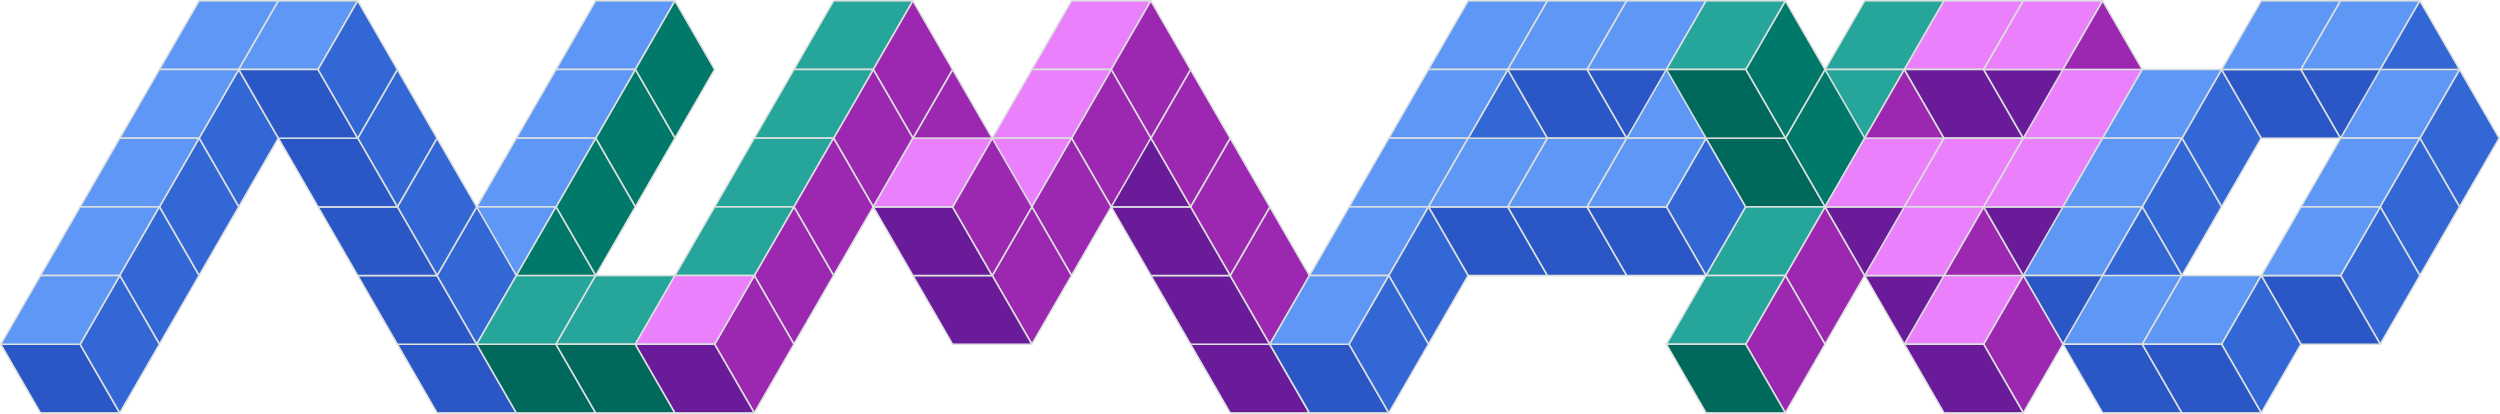
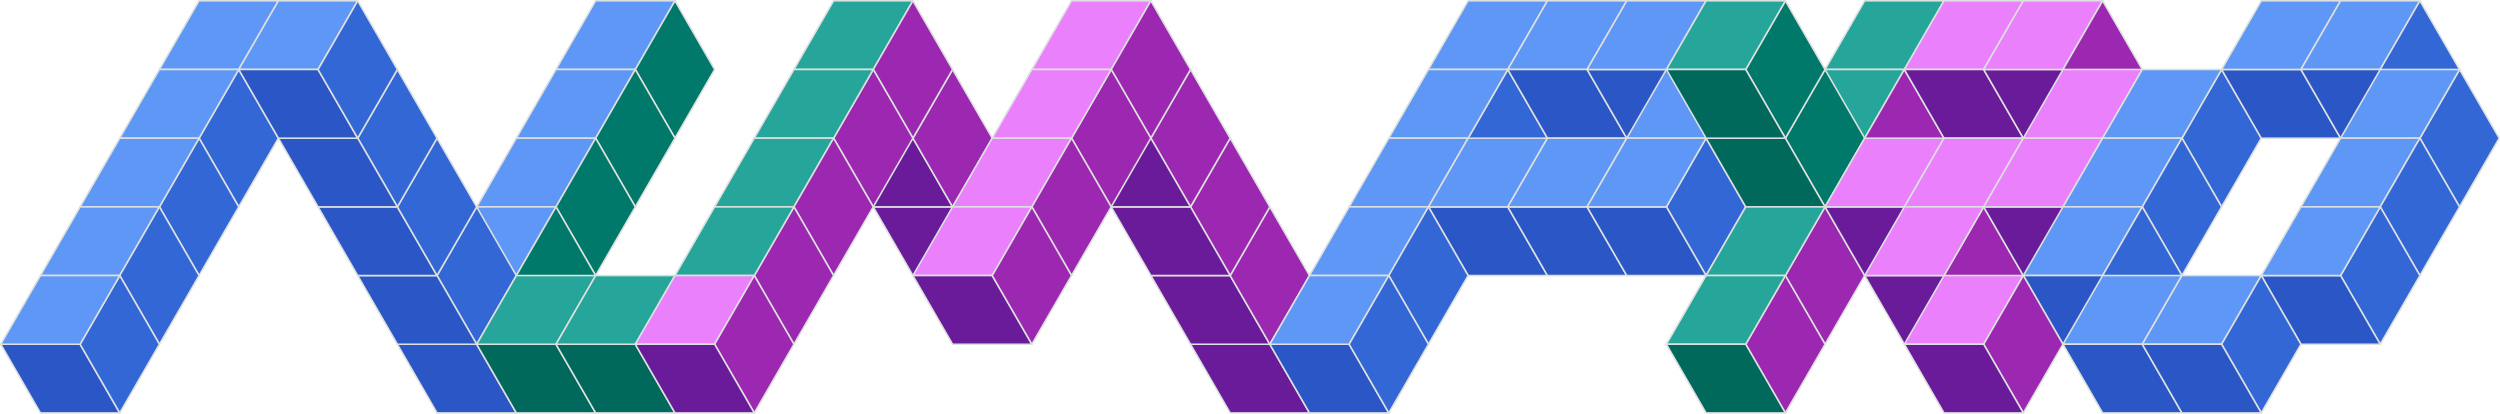
<svg xmlns="http://www.w3.org/2000/svg" width="1576pt" height="260.808pt" viewBox="0 0 1576 260.808" version="1.1">
  <defs>
    <style type="text/css">*{stroke-linejoin: round; stroke-linecap: butt}</style>
  </defs>
  <g id="figure_1">
    <g id="patch_1">
      <path d="M 0 260.808  L 1576 260.808  L 1576 -0  L 0 -0  L 0 260.808  z " style="fill: none; opacity: 0" />
    </g>
    <g id="patch_2">
      <path style="fill: none" />
    </g>
    <g id="axes_1">
      <g id="Poly3DCollection_1">
        <path d="M 175.5 87.103  L 200.5 43.801  L 175.5 0.5  L 150.5 43.801  z " clip-path="url(#p18d844ba07)" style="fill: #3367d6; stroke: #dce0df" />
        <path d="M 100.5 43.801  L 150.5 43.801  L 175.5 0.5  L 125.5 0.5  z " clip-path="url(#p18d844ba07)" style="fill: #5e97f6; stroke: #dce0df" />
        <path d="M 150.5 130.404  L 175.5 87.103  L 150.5 43.801  L 125.5 87.103  z " clip-path="url(#p18d844ba07)" style="fill: #3367d6; stroke: #dce0df" />
        <path d="M 75.5 87.103  L 125.5 87.103  L 150.5 43.801  L 100.5 43.801  z " clip-path="url(#p18d844ba07)" style="fill: #5e97f6; stroke: #dce0df" />
        <path d="M 125.5 173.705  L 150.5 130.404  L 125.5 87.103  L 100.5 130.404  z " clip-path="url(#p18d844ba07)" style="fill: #3367d6; stroke: #dce0df" />
        <path d="M 50.5 130.404  L 100.5 130.404  L 125.5 87.103  L 75.5 87.103  z " clip-path="url(#p18d844ba07)" style="fill: #5e97f6; stroke: #dce0df" />
        <path d="M 25.5 173.705  L 75.5 173.705  L 100.5 130.404  L 50.5 130.404  z " clip-path="url(#p18d844ba07)" style="fill: #5e97f6; stroke: #dce0df" />
        <path d="M 100.5 217.006  L 125.5 173.705  L 100.5 130.404  L 75.5 173.705  z " clip-path="url(#p18d844ba07)" style="fill: #3367d6; stroke: #dce0df" />
        <path d="M 25.5 260.308  L 75.5 260.308  L 50.5 217.006  L 0.5 217.006  z " clip-path="url(#p18d844ba07)" style="fill: #2a56c6; stroke: #dce0df" />
        <path d="M 75.5 260.308  L 100.5 217.006  L 75.5 173.705  L 50.5 217.006  z " clip-path="url(#p18d844ba07)" style="fill: #3367d6; stroke: #dce0df" />
        <path d="M 0.5 217.006  L 50.5 217.006  L 75.5 173.705  L 25.5 173.705  z " clip-path="url(#p18d844ba07)" style="fill: #5e97f6; stroke: #dce0df" />
        <path d="M 350.5 43.801  L 400.5 43.801  L 425.5 0.5  L 375.5 0.5  z " clip-path="url(#p18d844ba07)" style="fill: #5e97f6; stroke: #dce0df" />
        <path d="M 425.5 87.103  L 450.5 43.801  L 425.5 0.5  L 400.5 43.801  z " clip-path="url(#p18d844ba07)" style="fill: #00796b; stroke: #dce0df" />
+         <path d="M 575.5 173.705  L 625.5 173.705  L 600.5 130.404  L 550.5 130.404  z " clip-path="url(#p18d844ba07)" style="fill: #6a1b9a; stroke: #dce0df" />
+         <path d="M 325.5 87.103  L 375.5 87.103  L 400.5 43.801  L 350.5 43.801  z " clip-path="url(#p18d844ba07)" style="fill: #5e97f6; stroke: #dce0df" />
        <path d="M 400.5 130.404  L 425.5 87.103  L 400.5 43.801  L 375.5 87.103  z " clip-path="url(#p18d844ba07)" style="fill: #00796b; stroke: #dce0df" />
-         <path d="M 325.5 87.103  L 375.5 87.103  L 400.5 43.801  L 350.5 43.801  z " clip-path="url(#p18d844ba07)" style="fill: #5e97f6; stroke: #dce0df" />
+         <path d="M 625.5 173.705  L 650.5 130.404  L 625.5 87.103  L 600.5 130.404  z " clip-path="url(#p18d844ba07)" style="fill: #9c27b0; stroke: #dce0df" />
+         <path d="M 825.5 260.308  L 850.5 217.006  L 825.5 173.705  L 800.5 217.006  z " clip-path="url(#p18d844ba07)" style="fill: #9c27b0; stroke: #dce0df" />
+         <path d="M 775.5 260.308  L 825.5 260.308  L 800.5 217.006  L 750.5 217.006  z " clip-path="url(#p18d844ba07)" style="fill: #6a1b9a; stroke: #dce0df" />
+         <path d="M 550.5 130.404  L 600.5 130.404  L 575.5 87.103  L 525.5 87.103  z " clip-path="url(#p18d844ba07)" style="fill: #6a1b9a; stroke: #dce0df" />
+         <path d="M 300.5 130.404  L 350.5 130.404  L 375.5 87.103  L 325.5 87.103  z " clip-path="url(#p18d844ba07)" style="fill: #5e97f6; stroke: #dce0df" />
        <path d="M 600.5 130.404  L 625.5 87.103  L 600.5 43.801  L 575.5 87.103  z " clip-path="url(#p18d844ba07)" style="fill: #9c27b0; stroke: #dce0df" />
-         <path d="M 775.5 260.308  L 825.5 260.308  L 800.5 217.006  L 750.5 217.006  z " clip-path="url(#p18d844ba07)" style="fill: #6a1b9a; stroke: #dce0df" />
        <path d="M 375.5 173.705  L 400.5 130.404  L 375.5 87.103  L 350.5 130.404  z " clip-path="url(#p18d844ba07)" style="fill: #00796b; stroke: #dce0df" />
-         <path d="M 300.5 130.404  L 350.5 130.404  L 375.5 87.103  L 325.5 87.103  z " clip-path="url(#p18d844ba07)" style="fill: #5e97f6; stroke: #dce0df" />
-         <path d="M 825.5 260.308  L 850.5 217.006  L 825.5 173.705  L 800.5 217.006  z " clip-path="url(#p18d844ba07)" style="fill: #9c27b0; stroke: #dce0df" />
-         <path d="M 550.5 130.404  L 600.5 130.404  L 575.5 87.103  L 525.5 87.103  z " clip-path="url(#p18d844ba07)" style="fill: #6a1b9a; stroke: #dce0df" />
        <path d="M 275.5 173.705  L 325.5 173.705  L 350.5 130.404  L 300.5 130.404  z " clip-path="url(#p18d844ba07)" style="fill: #5e97f6; stroke: #dce0df" />
        <path d="M 750.5 217.006  L 800.5 217.006  L 775.5 173.705  L 725.5 173.705  z " clip-path="url(#p18d844ba07)" style="fill: #6a1b9a; stroke: #dce0df" />
        <path d="M 500.5 43.801  L 550.5 43.801  L 575.5 0.5  L 525.5 0.5  z " clip-path="url(#p18d844ba07)" style="fill: #26a69a; stroke: #dce0df" />
        <path d="M 800.5 217.006  L 825.5 173.705  L 800.5 130.404  L 775.5 173.705  z " clip-path="url(#p18d844ba07)" style="fill: #9c27b0; stroke: #dce0df" />
        <path d="M 575.5 87.103  L 600.5 43.801  L 575.5 0.5  L 550.5 43.801  z " clip-path="url(#p18d844ba07)" style="fill: #9c27b0; stroke: #dce0df" />
        <path d="M 350.5 217.006  L 375.5 173.705  L 350.5 130.404  L 325.5 173.705  z " clip-path="url(#p18d844ba07)" style="fill: #00796b; stroke: #dce0df" />
        <path d="M 775.5 173.705  L 800.5 130.404  L 775.5 87.103  L 750.5 130.404  z " clip-path="url(#p18d844ba07)" style="fill: #9c27b0; stroke: #dce0df" />
+         <path d="M 550.5 130.404  L 575.5 87.103  L 550.5 43.801  L 525.5 87.103  z " clip-path="url(#p18d844ba07)" style="fill: #9c27b0; stroke: #dce0df" />
        <path d="M 275.5 260.308  L 325.5 260.308  L 300.5 217.006  L 250.5 217.006  z " clip-path="url(#p18d844ba07)" style="fill: #2a56c6; stroke: #dce0df" />
        <path d="M 725.5 173.705  L 775.5 173.705  L 750.5 130.404  L 700.5 130.404  z " clip-path="url(#p18d844ba07)" style="fill: #6a1b9a; stroke: #dce0df" />
-         <path d="M 550.5 130.404  L 575.5 87.103  L 550.5 43.801  L 525.5 87.103  z " clip-path="url(#p18d844ba07)" style="fill: #9c27b0; stroke: #dce0df" />
        <path d="M 475.5 87.103  L 525.5 87.103  L 550.5 43.801  L 500.5 43.801  z " clip-path="url(#p18d844ba07)" style="fill: #26a69a; stroke: #dce0df" />
+         <path d="M 750.5 130.404  L 775.5 87.103  L 750.5 43.801  L 725.5 87.103  z " clip-path="url(#p18d844ba07)" style="fill: #9c27b0; stroke: #dce0df" />
+         <path d="M 700.5 130.404  L 750.5 130.404  L 725.5 87.103  L 675.5 87.103  z " clip-path="url(#p18d844ba07)" style="fill: #6a1b9a; stroke: #dce0df" />
+         <path d="M 300.5 217.006  L 325.5 173.705  L 300.5 130.404  L 275.5 173.705  z " clip-path="url(#p18d844ba07)" style="fill: #3367d6; stroke: #dce0df" />
+         <path d="M 250.5 217.006  L 300.5 217.006  L 275.5 173.705  L 225.5 173.705  z " clip-path="url(#p18d844ba07)" style="fill: #2a56c6; stroke: #dce0df" />
        <path d="M 450.5 130.404  L 500.5 130.404  L 525.5 87.103  L 475.5 87.103  z " clip-path="url(#p18d844ba07)" style="fill: #26a69a; stroke: #dce0df" />
-         <path d="M 250.5 217.006  L 300.5 217.006  L 275.5 173.705  L 225.5 173.705  z " clip-path="url(#p18d844ba07)" style="fill: #2a56c6; stroke: #dce0df" />
-         <path d="M 750.5 130.404  L 775.5 87.103  L 750.5 43.801  L 725.5 87.103  z " clip-path="url(#p18d844ba07)" style="fill: #9c27b0; stroke: #dce0df" />
        <path d="M 525.5 173.705  L 550.5 130.404  L 525.5 87.103  L 500.5 130.404  z " clip-path="url(#p18d844ba07)" style="fill: #9c27b0; stroke: #dce0df" />
-         <path d="M 300.5 217.006  L 325.5 173.705  L 300.5 130.404  L 275.5 173.705  z " clip-path="url(#p18d844ba07)" style="fill: #3367d6; stroke: #dce0df" />
-         <path d="M 700.5 130.404  L 750.5 130.404  L 725.5 87.103  L 675.5 87.103  z " clip-path="url(#p18d844ba07)" style="fill: #6a1b9a; stroke: #dce0df" />
        <path d="M 325.5 260.308  L 375.5 260.308  L 350.5 217.006  L 300.5 217.006  z " clip-path="url(#p18d844ba07)" style="fill: #00695c; stroke: #dce0df" />
        <path d="M 300.5 217.006  L 350.5 217.006  L 375.5 173.705  L 325.5 173.705  z " clip-path="url(#p18d844ba07)" style="fill: #26a69a; stroke: #dce0df" />
-         <path d="M 500.5 217.006  L 525.5 173.705  L 500.5 130.404  L 475.5 173.705  z " clip-path="url(#p18d844ba07)" style="fill: #9c27b0; stroke: #dce0df" />
+         <path d="M 375.5 260.308  L 425.5 260.308  L 400.5 217.006  L 350.5 217.006  z " clip-path="url(#p18d844ba07)" style="fill: #00695c; stroke: #dce0df" />
+         <path d="M 225.5 173.705  L 275.5 173.705  L 250.5 130.404  L 200.5 130.404  z " clip-path="url(#p18d844ba07)" style="fill: #2a56c6; stroke: #dce0df" />
        <path d="M 650.5 43.801  L 700.5 43.801  L 725.5 0.5  L 675.5 0.5  z " clip-path="url(#p18d844ba07)" style="fill: #ea80fc; stroke: #dce0df" />
        <path d="M 350.5 217.006  L 400.5 217.006  L 425.5 173.705  L 375.5 173.705  z " clip-path="url(#p18d844ba07)" style="fill: #26a69a; stroke: #dce0df" />
+         <path d="M 500.5 217.006  L 525.5 173.705  L 500.5 130.404  L 475.5 173.705  z " clip-path="url(#p18d844ba07)" style="fill: #9c27b0; stroke: #dce0df" />
        <path d="M 275.5 173.705  L 300.5 130.404  L 275.5 87.103  L 250.5 130.404  z " clip-path="url(#p18d844ba07)" style="fill: #3367d6; stroke: #dce0df" />
+         <path d="M 425.5 173.705  L 475.5 173.705  L 500.5 130.404  L 450.5 130.404  z " clip-path="url(#p18d844ba07)" style="fill: #26a69a; stroke: #dce0df" />
        <path d="M 725.5 87.103  L 750.5 43.801  L 725.5 0.5  L 700.5 43.801  z " clip-path="url(#p18d844ba07)" style="fill: #9c27b0; stroke: #dce0df" />
-         <path d="M 375.5 260.308  L 425.5 260.308  L 400.5 217.006  L 350.5 217.006  z " clip-path="url(#p18d844ba07)" style="fill: #00695c; stroke: #dce0df" />
-         <path d="M 425.5 173.705  L 475.5 173.705  L 500.5 130.404  L 450.5 130.404  z " clip-path="url(#p18d844ba07)" style="fill: #26a69a; stroke: #dce0df" />
-         <path d="M 225.5 173.705  L 275.5 173.705  L 250.5 130.404  L 200.5 130.404  z " clip-path="url(#p18d844ba07)" style="fill: #2a56c6; stroke: #dce0df" />
-         <path d="M 475.5 260.308  L 500.5 217.006  L 475.5 173.705  L 450.5 217.006  z " clip-path="url(#p18d844ba07)" style="fill: #9c27b0; stroke: #dce0df" />
-         <path d="M 700.5 130.404  L 725.5 87.103  L 700.5 43.801  L 675.5 87.103  z " clip-path="url(#p18d844ba07)" style="fill: #9c27b0; stroke: #dce0df" />
        <path d="M 250.5 130.404  L 275.5 87.103  L 250.5 43.801  L 225.5 87.103  z " clip-path="url(#p18d844ba07)" style="fill: #3367d6; stroke: #dce0df" />
        <path d="M 400.5 217.006  L 450.5 217.006  L 475.5 173.705  L 425.5 173.705  z " clip-path="url(#p18d844ba07)" style="fill: #ea80fc; stroke: #dce0df" />
+         <path d="M 700.5 130.404  L 725.5 87.103  L 700.5 43.801  L 675.5 87.103  z " clip-path="url(#p18d844ba07)" style="fill: #9c27b0; stroke: #dce0df" />
+         <path d="M 475.5 260.308  L 500.5 217.006  L 475.5 173.705  L 450.5 217.006  z " clip-path="url(#p18d844ba07)" style="fill: #9c27b0; stroke: #dce0df" />
        <path d="M 625.5 87.103  L 675.5 87.103  L 700.5 43.801  L 650.5 43.801  z " clip-path="url(#p18d844ba07)" style="fill: #ea80fc; stroke: #dce0df" />
        <path d="M 200.5 130.404  L 250.5 130.404  L 225.5 87.103  L 175.5 87.103  z " clip-path="url(#p18d844ba07)" style="fill: #2a56c6; stroke: #dce0df" />
        <path d="M 425.5 260.308  L 475.5 260.308  L 450.5 217.006  L 400.5 217.006  z " clip-path="url(#p18d844ba07)" style="fill: #6a1b9a; stroke: #dce0df" />
        <path d="M 600.5 130.404  L 650.5 130.404  L 675.5 87.103  L 625.5 87.103  z " clip-path="url(#p18d844ba07)" style="fill: #ea80fc; stroke: #dce0df" />
        <path d="M 150.5 43.801  L 200.5 43.801  L 225.5 0.5  L 175.5 0.5  z " clip-path="url(#p18d844ba07)" style="fill: #5e97f6; stroke: #dce0df" />
        <path d="M 175.5 87.103  L 225.5 87.103  L 200.5 43.801  L 150.5 43.801  z " clip-path="url(#p18d844ba07)" style="fill: #2a56c6; stroke: #dce0df" />
        <path d="M 675.5 173.705  L 700.5 130.404  L 675.5 87.103  L 650.5 130.404  z " clip-path="url(#p18d844ba07)" style="fill: #9c27b0; stroke: #dce0df" />
        <path d="M 225.5 87.103  L 250.5 43.801  L 225.5 0.5  L 200.5 43.801  z " clip-path="url(#p18d844ba07)" style="fill: #3367d6; stroke: #dce0df" />
+         <path d="M 575.5 173.705  L 625.5 173.705  L 650.5 130.404  L 600.5 130.404  z " clip-path="url(#p18d844ba07)" style="fill: #ea80fc; stroke: #dce0df" />
+         <path d="M 600.5 217.006  L 650.5 217.006  L 625.5 173.705  L 575.5 173.705  z " clip-path="url(#p18d844ba07)" style="fill: #6a1b9a; stroke: #dce0df" />
        <path d="M 650.5 217.006  L 675.5 173.705  L 650.5 130.404  L 625.5 173.705  z " clip-path="url(#p18d844ba07)" style="fill: #9c27b0; stroke: #dce0df" />
-         <path d="M 600.5 217.006  L 650.5 217.006  L 625.5 173.705  L 575.5 173.705  z " clip-path="url(#p18d844ba07)" style="fill: #6a1b9a; stroke: #dce0df" />
-         <path d="M 575.5 173.705  L 625.5 173.705  L 600.5 130.404  L 550.5 130.404  z " clip-path="url(#p18d844ba07)" style="fill: #6a1b9a; stroke: #dce0df" />
-         <path d="M 625.5 173.705  L 650.5 130.404  L 625.5 87.103  L 600.5 130.404  z " clip-path="url(#p18d844ba07)" style="fill: #9c27b0; stroke: #dce0df" />
-         <path d="M 550.5 130.404  L 600.5 130.404  L 625.5 87.103  L 575.5 87.103  z " clip-path="url(#p18d844ba07)" style="fill: #ea80fc; stroke: #dce0df" />
        <path d="M 900.5 43.801  L 950.5 43.801  L 975.5 0.5  L 925.5 0.5  z " clip-path="url(#p18d844ba07)" style="fill: #5e97f6; stroke: #dce0df" />
        <path d="M 950.5 130.404  L 975.5 87.103  L 950.5 43.801  L 925.5 87.103  z " clip-path="url(#p18d844ba07)" style="fill: #3367d6; stroke: #dce0df" />
        <path d="M 875.5 87.103  L 925.5 87.103  L 950.5 43.801  L 900.5 43.801  z " clip-path="url(#p18d844ba07)" style="fill: #5e97f6; stroke: #dce0df" />
        <path d="M 950.5 43.801  L 1000.5 43.801  L 1025.5 0.5  L 975.5 0.5  z " clip-path="url(#p18d844ba07)" style="fill: #5e97f6; stroke: #dce0df" />
        <path d="M 975.5 87.103  L 1025.5 87.103  L 1000.5 43.801  L 950.5 43.801  z " clip-path="url(#p18d844ba07)" style="fill: #2a56c6; stroke: #dce0df" />
        <path d="M 1025.5 87.103  L 1075.5 87.103  L 1050.5 43.801  L 1000.5 43.801  z " clip-path="url(#p18d844ba07)" style="fill: #2a56c6; stroke: #dce0df" />
        <path d="M 1075.5 87.103  L 1100.5 43.801  L 1075.5 0.5  L 1050.5 43.801  z " clip-path="url(#p18d844ba07)" style="fill: #3367d6; stroke: #dce0df" />
        <path d="M 1000.5 43.801  L 1050.5 43.801  L 1075.5 0.5  L 1025.5 0.5  z " clip-path="url(#p18d844ba07)" style="fill: #5e97f6; stroke: #dce0df" />
        <path d="M 850.5 130.404  L 900.5 130.404  L 925.5 87.103  L 875.5 87.103  z " clip-path="url(#p18d844ba07)" style="fill: #5e97f6; stroke: #dce0df" />
        <path d="M 825.5 173.705  L 875.5 173.705  L 900.5 130.404  L 850.5 130.404  z " clip-path="url(#p18d844ba07)" style="fill: #5e97f6; stroke: #dce0df" />
        <path d="M 925.5 173.705  L 975.5 173.705  L 950.5 130.404  L 900.5 130.404  z " clip-path="url(#p18d844ba07)" style="fill: #2a56c6; stroke: #dce0df" />
        <path d="M 900.5 130.404  L 950.5 130.404  L 975.5 87.103  L 925.5 87.103  z " clip-path="url(#p18d844ba07)" style="fill: #5e97f6; stroke: #dce0df" />
        <path d="M 900.5 217.006  L 925.5 173.705  L 900.5 130.404  L 875.5 173.705  z " clip-path="url(#p18d844ba07)" style="fill: #3367d6; stroke: #dce0df" />
        <path d="M 1025.5 87.103  L 1075.5 87.103  L 1100.5 43.801  L 1050.5 43.801  z " clip-path="url(#p18d844ba07)" style="fill: #5e97f6; stroke: #dce0df" />
        <path d="M 825.5 260.308  L 875.5 260.308  L 850.5 217.006  L 800.5 217.006  z " clip-path="url(#p18d844ba07)" style="fill: #2a56c6; stroke: #dce0df" />
        <path d="M 800.5 217.006  L 850.5 217.006  L 875.5 173.705  L 825.5 173.705  z " clip-path="url(#p18d844ba07)" style="fill: #5e97f6; stroke: #dce0df" />
        <path d="M 975.5 173.705  L 1025.5 173.705  L 1000.5 130.404  L 950.5 130.404  z " clip-path="url(#p18d844ba07)" style="fill: #2a56c6; stroke: #dce0df" />
        <path d="M 950.5 130.404  L 1000.5 130.404  L 1025.5 87.103  L 975.5 87.103  z " clip-path="url(#p18d844ba07)" style="fill: #5e97f6; stroke: #dce0df" />
        <path d="M 875.5 260.308  L 900.5 217.006  L 875.5 173.705  L 850.5 217.006  z " clip-path="url(#p18d844ba07)" style="fill: #3367d6; stroke: #dce0df" />
        <path d="M 1100.5 130.404  L 1125.5 87.103  L 1100.5 43.801  L 1075.5 87.103  z " clip-path="url(#p18d844ba07)" style="fill: #3367d6; stroke: #dce0df" />
        <path d="M 1075.5 173.705  L 1100.5 130.404  L 1075.5 87.103  L 1050.5 130.404  z " clip-path="url(#p18d844ba07)" style="fill: #3367d6; stroke: #dce0df" />
        <path d="M 1025.5 173.705  L 1075.5 173.705  L 1050.5 130.404  L 1000.5 130.404  z " clip-path="url(#p18d844ba07)" style="fill: #2a56c6; stroke: #dce0df" />
        <path d="M 1150.5 43.801  L 1200.5 43.801  L 1225.5 0.5  L 1175.5 0.5  z " clip-path="url(#p18d844ba07)" style="fill: #26a69a; stroke: #dce0df" />
        <path d="M 1000.5 130.404  L 1050.5 130.404  L 1075.5 87.103  L 1025.5 87.103  z " clip-path="url(#p18d844ba07)" style="fill: #5e97f6; stroke: #dce0df" />
        <path d="M 1200.5 43.801  L 1250.5 43.801  L 1275.5 0.5  L 1225.5 0.5  z " clip-path="url(#p18d844ba07)" style="fill: #ea80fc; stroke: #dce0df" />
        <path d="M 1125.5 87.103  L 1175.5 87.103  L 1200.5 43.801  L 1150.5 43.801  z " clip-path="url(#p18d844ba07)" style="fill: #26a69a; stroke: #dce0df" />
        <path d="M 1200.5 130.404  L 1225.5 87.103  L 1200.5 43.801  L 1175.5 87.103  z " clip-path="url(#p18d844ba07)" style="fill: #9c27b0; stroke: #dce0df" />
        <path d="M 1225.5 87.103  L 1275.5 87.103  L 1250.5 43.801  L 1200.5 43.801  z " clip-path="url(#p18d844ba07)" style="fill: #6a1b9a; stroke: #dce0df" />
        <path d="M 1275.5 87.103  L 1325.5 87.103  L 1300.5 43.801  L 1250.5 43.801  z " clip-path="url(#p18d844ba07)" style="fill: #6a1b9a; stroke: #dce0df" />
        <path d="M 1250.5 43.801  L 1300.5 43.801  L 1325.5 0.5  L 1275.5 0.5  z " clip-path="url(#p18d844ba07)" style="fill: #ea80fc; stroke: #dce0df" />
        <path d="M 1325.5 87.103  L 1350.5 43.801  L 1325.5 0.5  L 1300.5 43.801  z " clip-path="url(#p18d844ba07)" style="fill: #9c27b0; stroke: #dce0df" />
        <path d="M 1150.5 130.404  L 1175.5 87.103  L 1150.5 43.801  L 1125.5 87.103  z " clip-path="url(#p18d844ba07)" style="fill: #00796b; stroke: #dce0df" />
        <path d="M 1150.5 217.006  L 1175.5 173.705  L 1150.5 130.404  L 1125.5 173.705  z " clip-path="url(#p18d844ba07)" style="fill: #9c27b0; stroke: #dce0df" />
        <path d="M 1100.5 130.404  L 1150.5 130.404  L 1125.5 87.103  L 1075.5 87.103  z " clip-path="url(#p18d844ba07)" style="fill: #00695c; stroke: #dce0df" />
        <path d="M 1175.5 173.705  L 1225.5 173.705  L 1200.5 130.404  L 1150.5 130.404  z " clip-path="url(#p18d844ba07)" style="fill: #6a1b9a; stroke: #dce0df" />
        <path d="M 1150.5 130.404  L 1200.5 130.404  L 1225.5 87.103  L 1175.5 87.103  z " clip-path="url(#p18d844ba07)" style="fill: #ea80fc; stroke: #dce0df" />
        <path d="M 1075.5 173.705  L 1125.5 173.705  L 1150.5 130.404  L 1100.5 130.404  z " clip-path="url(#p18d844ba07)" style="fill: #26a69a; stroke: #dce0df" />
        <path d="M 1125.5 260.308  L 1150.5 217.006  L 1125.5 173.705  L 1100.5 217.006  z " clip-path="url(#p18d844ba07)" style="fill: #9c27b0; stroke: #dce0df" />
        <path d="M 1050.5 217.006  L 1100.5 217.006  L 1125.5 173.705  L 1075.5 173.705  z " clip-path="url(#p18d844ba07)" style="fill: #26a69a; stroke: #dce0df" />
        <path d="M 1125.5 87.103  L 1150.5 43.801  L 1125.5 0.5  L 1100.5 43.801  z " clip-path="url(#p18d844ba07)" style="fill: #00796b; stroke: #dce0df" />
        <path d="M 1050.5 43.801  L 1100.5 43.801  L 1125.5 0.5  L 1075.5 0.5  z " clip-path="url(#p18d844ba07)" style="fill: #26a69a; stroke: #dce0df" />
        <path d="M 1075.5 87.103  L 1125.5 87.103  L 1100.5 43.801  L 1050.5 43.801  z " clip-path="url(#p18d844ba07)" style="fill: #00695c; stroke: #dce0df" />
        <path d="M 1275.5 87.103  L 1325.5 87.103  L 1350.5 43.801  L 1300.5 43.801  z " clip-path="url(#p18d844ba07)" style="fill: #ea80fc; stroke: #dce0df" />
        <path d="M 1075.5 260.308  L 1125.5 260.308  L 1100.5 217.006  L 1050.5 217.006  z " clip-path="url(#p18d844ba07)" style="fill: #00695c; stroke: #dce0df" />
        <path d="M 1200.5 130.404  L 1250.5 130.404  L 1275.5 87.103  L 1225.5 87.103  z " clip-path="url(#p18d844ba07)" style="fill: #ea80fc; stroke: #dce0df" />
        <path d="M 1200.5 217.006  L 1250.5 217.006  L 1225.5 173.705  L 1175.5 173.705  z " clip-path="url(#p18d844ba07)" style="fill: #6a1b9a; stroke: #dce0df" />
        <path d="M 1250.5 217.006  L 1275.5 173.705  L 1250.5 130.404  L 1225.5 173.705  z " clip-path="url(#p18d844ba07)" style="fill: #9c27b0; stroke: #dce0df" />
        <path d="M 1275.5 173.705  L 1325.5 173.705  L 1300.5 130.404  L 1250.5 130.404  z " clip-path="url(#p18d844ba07)" style="fill: #6a1b9a; stroke: #dce0df" />
        <path d="M 1400.5 130.404  L 1425.5 87.103  L 1400.5 43.801  L 1375.5 87.103  z " clip-path="url(#p18d844ba07)" style="fill: #3367d6; stroke: #dce0df" />
        <path d="M 1425.5 87.103  L 1475.5 87.103  L 1450.5 43.801  L 1400.5 43.801  z " clip-path="url(#p18d844ba07)" style="fill: #2a56c6; stroke: #dce0df" />
        <path d="M 1175.5 173.705  L 1225.5 173.705  L 1250.5 130.404  L 1200.5 130.404  z " clip-path="url(#p18d844ba07)" style="fill: #ea80fc; stroke: #dce0df" />
        <path d="M 1250.5 130.404  L 1300.5 130.404  L 1325.5 87.103  L 1275.5 87.103  z " clip-path="url(#p18d844ba07)" style="fill: #ea80fc; stroke: #dce0df" />
        <path d="M 1400.5 43.801  L 1450.5 43.801  L 1475.5 0.5  L 1425.5 0.5  z " clip-path="url(#p18d844ba07)" style="fill: #5e97f6; stroke: #dce0df" />
        <path d="M 1325.5 87.103  L 1375.5 87.103  L 1400.5 43.801  L 1350.5 43.801  z " clip-path="url(#p18d844ba07)" style="fill: #5e97f6; stroke: #dce0df" />
        <path d="M 1450.5 43.801  L 1500.5 43.801  L 1525.5 0.5  L 1475.5 0.5  z " clip-path="url(#p18d844ba07)" style="fill: #5e97f6; stroke: #dce0df" />
        <path d="M 1475.5 87.103  L 1525.5 87.103  L 1500.5 43.801  L 1450.5 43.801  z " clip-path="url(#p18d844ba07)" style="fill: #2a56c6; stroke: #dce0df" />
        <path d="M 1300.5 130.404  L 1350.5 130.404  L 1375.5 87.103  L 1325.5 87.103  z " clip-path="url(#p18d844ba07)" style="fill: #5e97f6; stroke: #dce0df" />
        <path d="M 1375.5 173.705  L 1400.5 130.404  L 1375.5 87.103  L 1350.5 130.404  z " clip-path="url(#p18d844ba07)" style="fill: #3367d6; stroke: #dce0df" />
        <path d="M 1525.5 87.103  L 1550.5 43.801  L 1525.5 0.5  L 1500.5 43.801  z " clip-path="url(#p18d844ba07)" style="fill: #3367d6; stroke: #dce0df" />
        <path d="M 1275.5 173.705  L 1325.5 173.705  L 1350.5 130.404  L 1300.5 130.404  z " clip-path="url(#p18d844ba07)" style="fill: #5e97f6; stroke: #dce0df" />
        <path d="M 1200.5 217.006  L 1250.5 217.006  L 1275.5 173.705  L 1225.5 173.705  z " clip-path="url(#p18d844ba07)" style="fill: #ea80fc; stroke: #dce0df" />
        <path d="M 1350.5 217.006  L 1375.5 173.705  L 1350.5 130.404  L 1325.5 173.705  z " clip-path="url(#p18d844ba07)" style="fill: #3367d6; stroke: #dce0df" />
        <path d="M 1300.5 217.006  L 1350.5 217.006  L 1325.5 173.705  L 1275.5 173.705  z " clip-path="url(#p18d844ba07)" style="fill: #2a56c6; stroke: #dce0df" />
        <path d="M 1275.5 260.308  L 1300.5 217.006  L 1275.5 173.705  L 1250.5 217.006  z " clip-path="url(#p18d844ba07)" style="fill: #9c27b0; stroke: #dce0df" />
        <path d="M 1225.5 260.308  L 1275.5 260.308  L 1250.5 217.006  L 1200.5 217.006  z " clip-path="url(#p18d844ba07)" style="fill: #6a1b9a; stroke: #dce0df" />
        <path d="M 1550.5 130.404  L 1575.5 87.103  L 1550.5 43.801  L 1525.5 87.103  z " clip-path="url(#p18d844ba07)" style="fill: #3367d6; stroke: #dce0df" />
        <path d="M 1475.5 87.103  L 1525.5 87.103  L 1550.5 43.801  L 1500.5 43.801  z " clip-path="url(#p18d844ba07)" style="fill: #5e97f6; stroke: #dce0df" />
        <path d="M 1300.5 217.006  L 1350.5 217.006  L 1375.5 173.705  L 1325.5 173.705  z " clip-path="url(#p18d844ba07)" style="fill: #5e97f6; stroke: #dce0df" />
        <path d="M 1325.5 260.308  L 1375.5 260.308  L 1350.5 217.006  L 1300.5 217.006  z " clip-path="url(#p18d844ba07)" style="fill: #2a56c6; stroke: #dce0df" />
        <path d="M 1450.5 130.404  L 1500.5 130.404  L 1525.5 87.103  L 1475.5 87.103  z " clip-path="url(#p18d844ba07)" style="fill: #5e97f6; stroke: #dce0df" />
        <path d="M 1525.5 173.705  L 1550.5 130.404  L 1525.5 87.103  L 1500.5 130.404  z " clip-path="url(#p18d844ba07)" style="fill: #3367d6; stroke: #dce0df" />
        <path d="M 1350.5 217.006  L 1400.5 217.006  L 1425.5 173.705  L 1375.5 173.705  z " clip-path="url(#p18d844ba07)" style="fill: #5e97f6; stroke: #dce0df" />
        <path d="M 1500.5 217.006  L 1525.5 173.705  L 1500.5 130.404  L 1475.5 173.705  z " clip-path="url(#p18d844ba07)" style="fill: #3367d6; stroke: #dce0df" />
        <path d="M 1450.5 217.006  L 1500.5 217.006  L 1475.5 173.705  L 1425.5 173.705  z " clip-path="url(#p18d844ba07)" style="fill: #2a56c6; stroke: #dce0df" />
        <path d="M 1425.5 173.705  L 1475.5 173.705  L 1500.5 130.404  L 1450.5 130.404  z " clip-path="url(#p18d844ba07)" style="fill: #5e97f6; stroke: #dce0df" />
        <path d="M 1425.5 260.308  L 1450.5 217.006  L 1425.5 173.705  L 1400.5 217.006  z " clip-path="url(#p18d844ba07)" style="fill: #3367d6; stroke: #dce0df" />
        <path d="M 1375.5 260.308  L 1425.5 260.308  L 1400.5 217.006  L 1350.5 217.006  z " clip-path="url(#p18d844ba07)" style="fill: #2a56c6; stroke: #dce0df" />
      </g>
    </g>
  </g>
  <defs>
    <clipPath id="p18d844ba07">
      <rect x="-138.924" y="-759.577" width="1829.404" height="1829.404" />
    </clipPath>
  </defs>
</svg>
